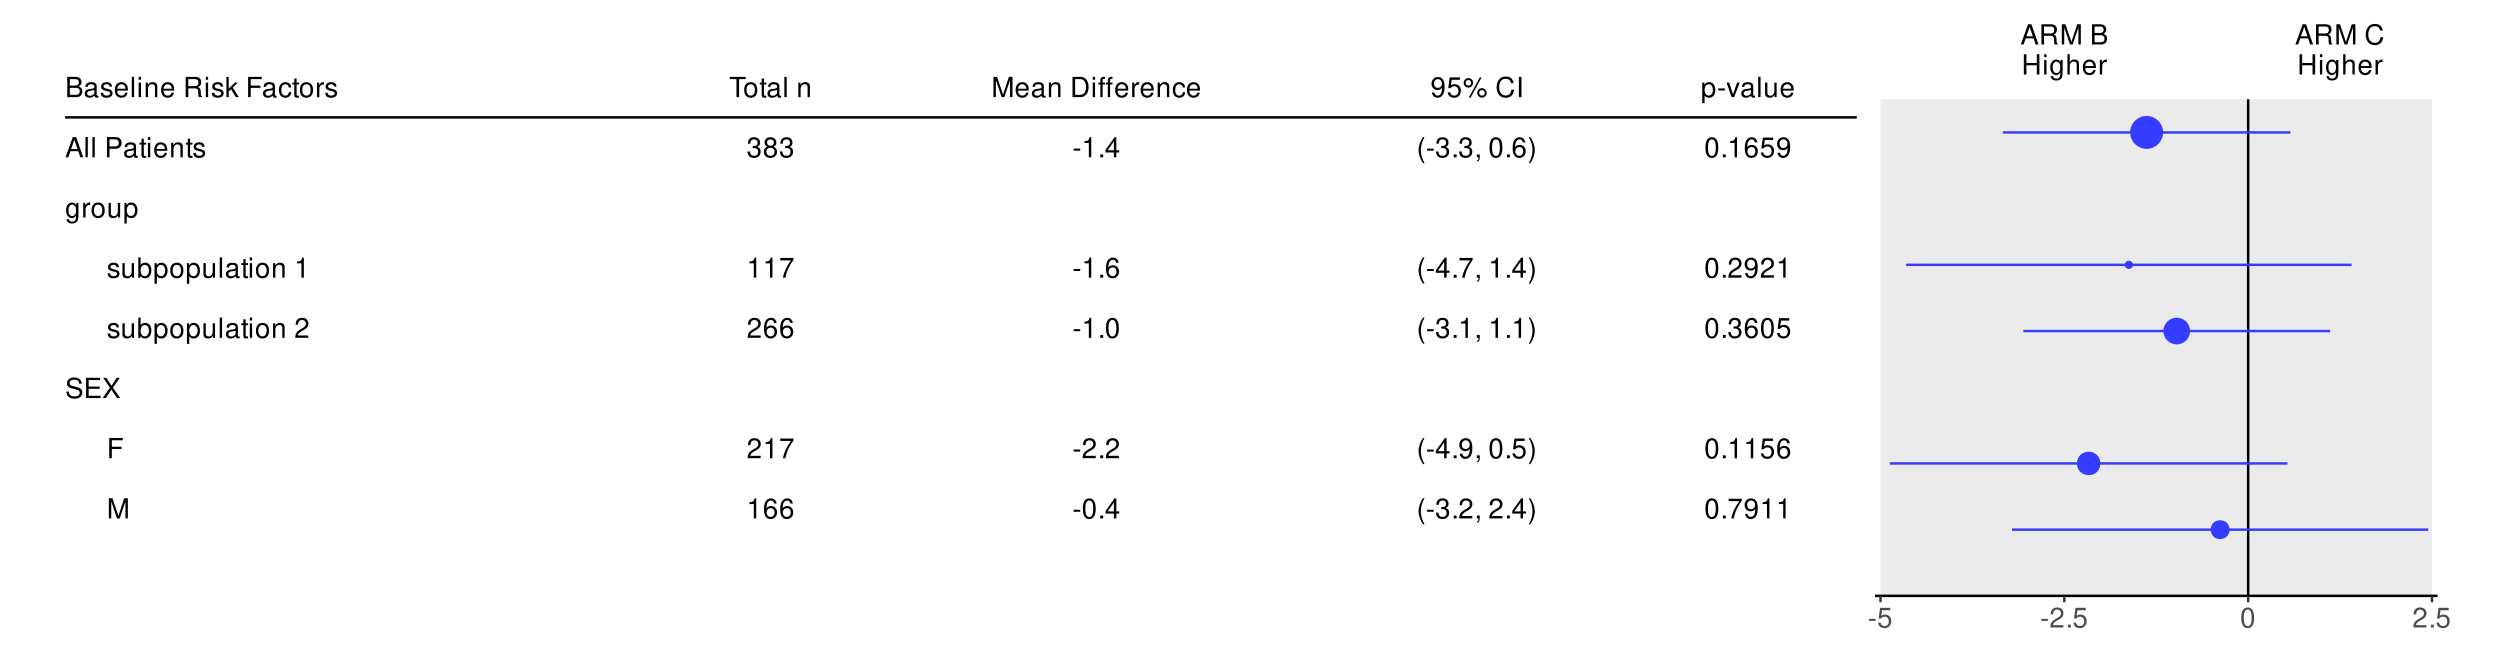
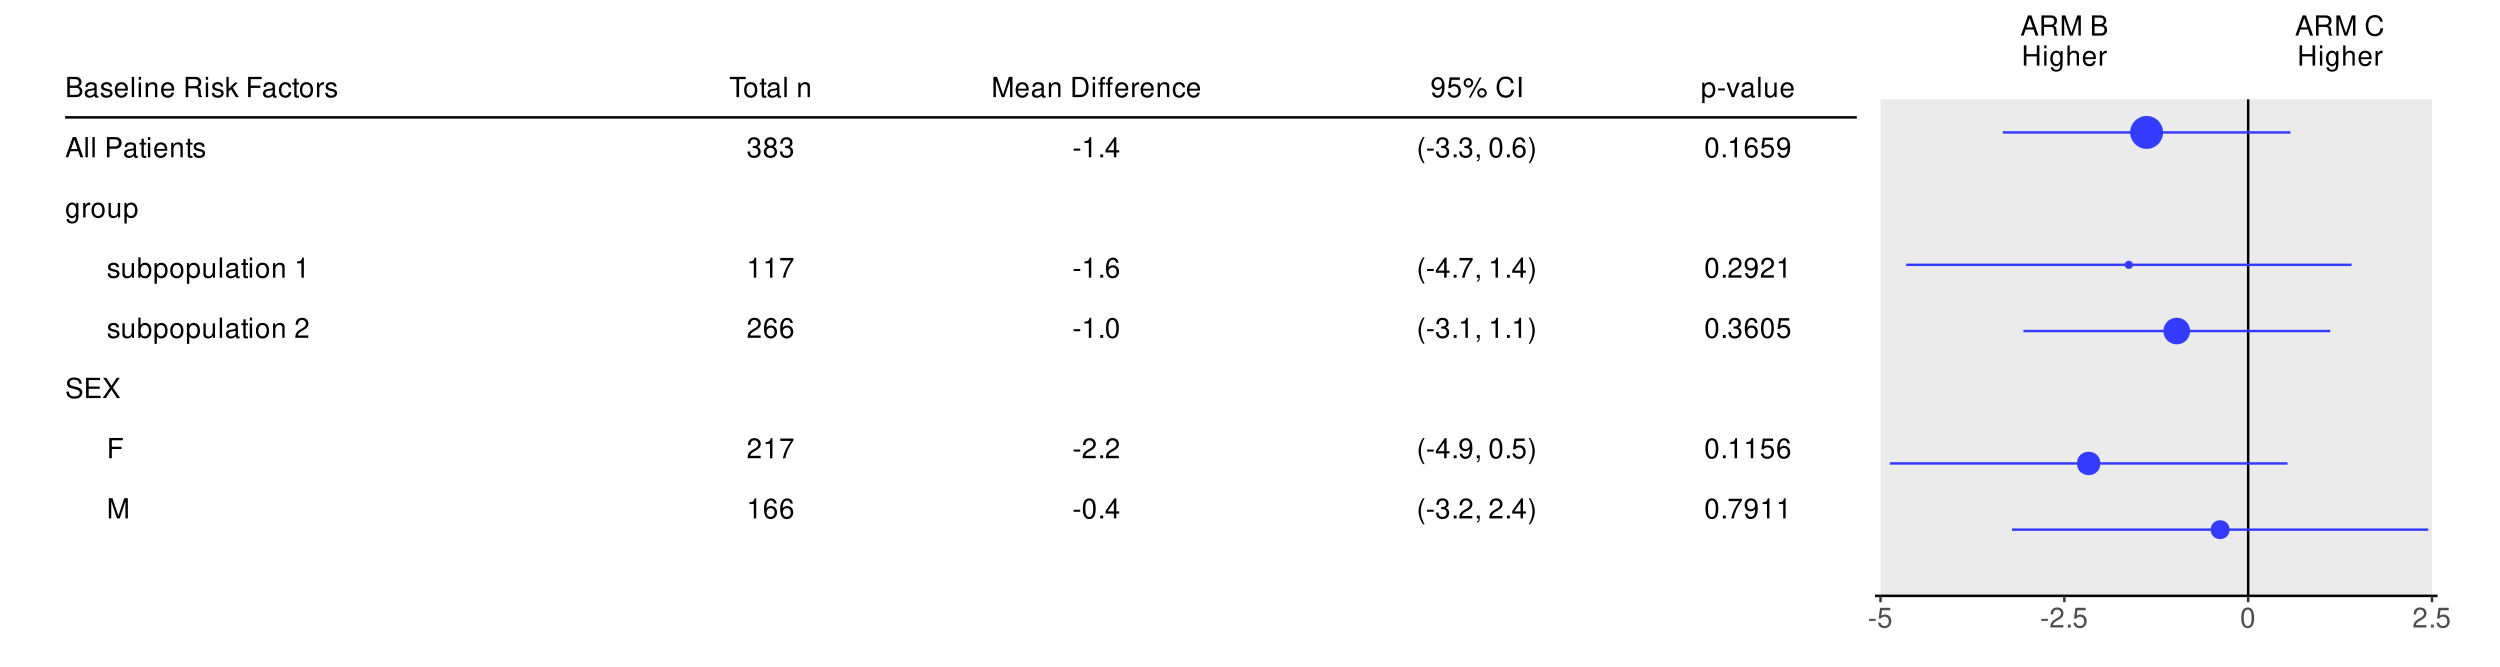
<svg xmlns="http://www.w3.org/2000/svg" xmlns:xlink="http://www.w3.org/1999/xlink" width="1080pt" height="288pt" viewBox="0 0 1080 288">
  <defs>
    <g>
      <g id="glyph-0-0">
        <path d="M 0.953 0 L 4.891 0 C 5.719 0 6.344 -0.234 6.797 -0.734 C 7.234 -1.188 7.469 -1.812 7.469 -2.5 C 7.469 -3.547 7 -4.188 5.875 -4.625 C 6.688 -4.984 7.094 -5.625 7.094 -6.531 C 7.094 -7.172 6.859 -7.734 6.391 -8.141 C 5.922 -8.562 5.344 -8.75 4.5 -8.75 L 0.953 -8.75 Z M 2.062 -4.984 L 2.062 -7.766 L 4.219 -7.766 C 4.844 -7.766 5.203 -7.688 5.5 -7.453 C 5.812 -7.219 5.969 -6.859 5.969 -6.375 C 5.969 -5.891 5.812 -5.531 5.5 -5.297 C 5.203 -5.062 4.844 -4.984 4.219 -4.984 Z M 2.062 -0.984 L 2.062 -4 L 4.781 -4 C 5.766 -4 6.359 -3.438 6.359 -2.484 C 6.359 -1.547 5.766 -0.984 4.781 -0.984 Z M 2.062 -0.984 " />
      </g>
      <g id="glyph-0-1">
        <path d="M 6.422 -0.594 C 6.312 -0.562 6.266 -0.562 6.203 -0.562 C 5.859 -0.562 5.656 -0.75 5.656 -1.062 L 5.656 -4.75 C 5.656 -5.875 4.844 -6.469 3.297 -6.469 C 2.375 -6.469 1.641 -6.203 1.219 -5.734 C 0.922 -5.406 0.797 -5.047 0.781 -4.422 L 1.781 -4.422 C 1.875 -5.203 2.328 -5.547 3.266 -5.547 C 4.172 -5.547 4.672 -5.203 4.672 -4.609 L 4.672 -4.344 C 4.656 -3.906 4.438 -3.75 3.625 -3.641 C 2.203 -3.469 1.984 -3.422 1.609 -3.266 C 0.875 -2.953 0.5 -2.406 0.5 -1.578 C 0.5 -0.438 1.297 0.281 2.562 0.281 C 3.359 0.281 4 0 4.703 -0.641 C 4.781 0 5.094 0.281 5.734 0.281 C 5.953 0.281 6.078 0.25 6.422 0.172 Z M 4.672 -1.984 C 4.672 -1.641 4.578 -1.438 4.266 -1.156 C 3.859 -0.797 3.375 -0.594 2.781 -0.594 C 2 -0.594 1.547 -0.969 1.547 -1.609 C 1.547 -2.266 1.984 -2.609 3.062 -2.766 C 4.125 -2.906 4.328 -2.953 4.672 -3.109 Z M 4.672 -1.984 " />
      </g>
      <g id="glyph-0-2">
        <path d="M 5.25 -4.531 C 5.25 -5.766 4.422 -6.469 2.969 -6.469 C 1.516 -6.469 0.562 -5.719 0.562 -4.547 C 0.562 -3.562 1.062 -3.094 2.562 -2.734 L 3.484 -2.516 C 4.188 -2.344 4.469 -2.094 4.469 -1.641 C 4.469 -1.047 3.875 -0.641 3 -0.641 C 2.453 -0.641 2 -0.797 1.75 -1.062 C 1.594 -1.25 1.531 -1.422 1.469 -1.875 L 0.406 -1.875 C 0.453 -0.422 1.266 0.281 2.922 0.281 C 4.5 0.281 5.516 -0.5 5.516 -1.719 C 5.516 -2.656 4.984 -3.172 3.734 -3.469 L 2.766 -3.703 C 1.953 -3.891 1.609 -4.156 1.609 -4.594 C 1.609 -5.188 2.125 -5.547 2.938 -5.547 C 3.75 -5.547 4.172 -5.203 4.203 -4.531 Z M 5.25 -4.531 " />
      </g>
      <g id="glyph-0-3">
        <path d="M 6.156 -2.812 C 6.156 -3.766 6.078 -4.344 5.906 -4.812 C 5.5 -5.844 4.531 -6.469 3.359 -6.469 C 1.609 -6.469 0.484 -5.141 0.484 -3.062 C 0.484 -0.984 1.562 0.281 3.344 0.281 C 4.781 0.281 5.766 -0.547 6.031 -1.906 L 5.016 -1.906 C 4.734 -1.078 4.172 -0.641 3.375 -0.641 C 2.734 -0.641 2.203 -0.938 1.859 -1.469 C 1.625 -1.828 1.531 -2.188 1.531 -2.812 Z M 1.547 -3.625 C 1.625 -4.781 2.344 -5.547 3.344 -5.547 C 4.375 -5.547 5.078 -4.75 5.078 -3.625 Z M 1.547 -3.625 " />
      </g>
      <g id="glyph-0-4">
        <path d="M 1.828 -8.75 L 0.812 -8.75 L 0.812 0 L 1.828 0 Z M 1.828 -8.75 " />
      </g>
      <g id="glyph-0-5">
        <path d="M 1.797 -6.281 L 0.797 -6.281 L 0.797 0 L 1.797 0 Z M 1.797 -8.75 L 0.797 -8.75 L 0.797 -7.484 L 1.797 -7.484 Z M 1.797 -8.75 " />
      </g>
      <g id="glyph-0-6">
        <path d="M 0.844 -6.281 L 0.844 0 L 1.844 0 L 1.844 -3.469 C 1.844 -4.75 2.516 -5.594 3.547 -5.594 C 4.344 -5.594 4.844 -5.109 4.844 -4.359 L 4.844 0 L 5.844 0 L 5.844 -4.75 C 5.844 -5.797 5.062 -6.469 3.859 -6.469 C 2.922 -6.469 2.312 -6.109 1.766 -5.234 L 1.766 -6.281 Z M 0.844 -6.281 " />
      </g>
      <g id="glyph-0-7">
</g>
      <g id="glyph-0-8">
        <path d="M 2.234 -3.766 L 5.109 -3.766 C 6.109 -3.766 6.547 -3.281 6.547 -2.203 L 6.547 -1.422 C 6.547 -0.891 6.641 -0.359 6.797 0 L 8.141 0 L 8.141 -0.281 C 7.734 -0.562 7.641 -0.875 7.625 -2.047 C 7.609 -3.484 7.375 -3.906 6.438 -4.312 C 7.422 -4.812 7.812 -5.406 7.812 -6.406 C 7.812 -7.922 6.875 -8.75 5.141 -8.75 L 1.109 -8.75 L 1.109 0 L 2.234 0 Z M 2.234 -4.75 L 2.234 -7.766 L 4.938 -7.766 C 5.562 -7.766 5.922 -7.672 6.188 -7.422 C 6.484 -7.172 6.641 -6.781 6.641 -6.266 C 6.641 -5.219 6.125 -4.75 4.938 -4.75 Z M 2.234 -4.75 " />
      </g>
      <g id="glyph-0-9">
        <path d="M 1.688 -8.75 L 0.703 -8.75 L 0.703 0 L 1.688 0 L 1.688 -2.453 L 2.656 -3.406 L 4.781 0 L 6.031 0 L 3.453 -4.109 L 5.641 -6.281 L 4.359 -6.281 L 1.688 -3.625 Z M 1.688 -8.75 " />
      </g>
      <g id="glyph-0-10">
        <path d="M 2.203 -3.984 L 6.375 -3.984 L 6.375 -4.969 L 2.203 -4.969 L 2.203 -7.766 L 6.953 -7.766 L 6.953 -8.75 L 1.078 -8.75 L 1.078 0 L 2.203 0 Z M 2.203 -3.984 " />
      </g>
      <g id="glyph-0-11">
        <path d="M 5.656 -4.172 C 5.609 -4.781 5.469 -5.188 5.234 -5.531 C 4.797 -6.125 4.047 -6.469 3.172 -6.469 C 1.469 -6.469 0.375 -5.125 0.375 -3.031 C 0.375 -1.016 1.453 0.281 3.156 0.281 C 4.656 0.281 5.609 -0.625 5.719 -2.156 L 4.719 -2.156 C 4.547 -1.156 4.031 -0.641 3.188 -0.641 C 2.078 -0.641 1.422 -1.547 1.422 -3.031 C 1.422 -4.609 2.062 -5.547 3.156 -5.547 C 4 -5.547 4.531 -5.047 4.641 -4.172 Z M 5.656 -4.172 " />
      </g>
      <g id="glyph-0-12">
        <path d="M 3.047 -6.281 L 2.016 -6.281 L 2.016 -8.016 L 1.016 -8.016 L 1.016 -6.281 L 0.172 -6.281 L 0.172 -5.469 L 1.016 -5.469 L 1.016 -0.719 C 1.016 -0.078 1.453 0.281 2.234 0.281 C 2.5 0.281 2.719 0.25 3.047 0.188 L 3.047 -0.641 C 2.906 -0.609 2.766 -0.594 2.562 -0.594 C 2.141 -0.594 2.016 -0.719 2.016 -1.156 L 2.016 -5.469 L 3.047 -5.469 Z M 3.047 -6.281 " />
      </g>
      <g id="glyph-0-13">
        <path d="M 3.266 -6.469 C 1.484 -6.469 0.438 -5.203 0.438 -3.094 C 0.438 -0.969 1.484 0.281 3.281 0.281 C 5.047 0.281 6.125 -0.984 6.125 -3.047 C 6.125 -5.234 5.094 -6.469 3.266 -6.469 Z M 3.281 -5.547 C 4.406 -5.547 5.078 -4.625 5.078 -3.062 C 5.078 -1.578 4.375 -0.641 3.281 -0.641 C 2.156 -0.641 1.469 -1.578 1.469 -3.094 C 1.469 -4.625 2.156 -5.547 3.281 -5.547 Z M 3.281 -5.547 " />
      </g>
      <g id="glyph-0-14">
        <path d="M 0.828 -6.281 L 0.828 0 L 1.844 0 L 1.844 -3.266 C 1.844 -4.781 2.469 -5.453 3.859 -5.406 L 3.859 -6.438 C 3.688 -6.453 3.594 -6.469 3.469 -6.469 C 2.812 -6.469 2.328 -6.078 1.75 -5.141 L 1.75 -6.281 Z M 0.828 -6.281 " />
      </g>
      <g id="glyph-0-15">
        <path d="M 5.688 -2.625 L 6.594 0 L 7.844 0 L 4.766 -8.75 L 3.328 -8.75 L 0.203 0 L 1.391 0 L 2.312 -2.625 Z M 5.375 -3.562 L 2.594 -3.562 L 4.031 -7.547 Z M 5.375 -3.562 " />
      </g>
      <g id="glyph-0-16">
        <path d="M 2.203 -3.703 L 4.953 -3.703 C 5.641 -3.703 6.188 -3.906 6.641 -4.328 C 7.172 -4.812 7.406 -5.375 7.406 -6.188 C 7.406 -7.828 6.438 -8.75 4.703 -8.75 L 1.094 -8.75 L 1.094 0 L 2.203 0 Z M 2.203 -4.688 L 2.203 -7.766 L 4.531 -7.766 C 5.609 -7.766 6.234 -7.188 6.234 -6.234 C 6.234 -5.266 5.609 -4.688 4.531 -4.688 Z M 2.203 -4.688 " />
      </g>
      <g id="glyph-0-17">
        <path d="M 4.844 -6.281 L 4.844 -5.375 C 4.344 -6.125 3.797 -6.469 3 -6.469 C 1.469 -6.469 0.422 -5.047 0.422 -3.031 C 0.422 -1.984 0.672 -1.219 1.219 -0.578 C 1.688 -0.031 2.281 0.281 2.922 0.281 C 3.688 0.281 4.219 -0.062 4.75 -0.859 L 4.75 -0.531 C 4.75 1.156 4.281 1.781 3.031 1.781 C 2.188 1.781 1.734 1.438 1.641 0.719 L 0.625 0.719 C 0.719 1.891 1.641 2.609 3.016 2.609 C 3.938 2.609 4.703 2.312 5.109 1.812 C 5.594 1.219 5.766 0.438 5.766 -1.031 L 5.766 -6.281 Z M 3.094 -5.547 C 4.156 -5.547 4.75 -4.656 4.75 -3.062 C 4.75 -1.531 4.141 -0.641 3.094 -0.641 C 2.062 -0.641 1.469 -1.547 1.469 -3.094 C 1.469 -4.625 2.062 -5.547 3.094 -5.547 Z M 3.094 -5.547 " />
      </g>
      <g id="glyph-0-18">
        <path d="M 5.781 0 L 5.781 -6.281 L 4.781 -6.281 L 4.781 -2.719 C 4.781 -1.438 4.109 -0.594 3.078 -0.594 C 2.281 -0.594 1.781 -1.078 1.781 -1.844 L 1.781 -6.281 L 0.781 -6.281 L 0.781 -1.438 C 0.781 -0.391 1.562 0.281 2.781 0.281 C 3.703 0.281 4.297 -0.047 4.891 -0.875 L 4.891 0 Z M 5.781 0 " />
      </g>
      <g id="glyph-0-19">
        <path d="M 0.641 2.609 L 1.656 2.609 L 1.656 -0.656 C 2.188 -0.016 2.766 0.281 3.594 0.281 C 5.219 0.281 6.281 -1.031 6.281 -3.031 C 6.281 -5.141 5.25 -6.469 3.578 -6.469 C 2.719 -6.469 2.047 -6.078 1.578 -5.344 L 1.578 -6.281 L 0.641 -6.281 Z M 3.406 -5.531 C 4.516 -5.531 5.234 -4.562 5.234 -3.062 C 5.234 -1.625 4.5 -0.656 3.406 -0.656 C 2.344 -0.656 1.656 -1.625 1.656 -3.094 C 1.656 -4.578 2.344 -5.531 3.406 -5.531 Z M 3.406 -5.531 " />
      </g>
      <g id="glyph-0-20">
        <path d="M 0.641 -8.75 L 0.641 0 L 1.547 0 L 1.547 -0.797 C 2.031 -0.078 2.656 0.281 3.547 0.281 C 5.203 0.281 6.281 -1.078 6.281 -3.172 C 6.281 -5.203 5.25 -6.469 3.594 -6.469 C 2.719 -6.469 2.109 -6.141 1.641 -5.438 L 1.641 -8.75 Z M 3.391 -5.531 C 4.516 -5.531 5.234 -4.562 5.234 -3.062 C 5.234 -1.625 4.484 -0.656 3.391 -0.656 C 2.328 -0.656 1.641 -1.625 1.641 -3.094 C 1.641 -4.578 2.328 -5.531 3.391 -5.531 Z M 3.391 -5.531 " />
      </g>
      <g id="glyph-0-21">
        <path d="M 3.109 -6.188 L 3.109 0 L 4.156 0 L 4.156 -8.672 L 3.469 -8.672 C 3.094 -7.344 2.859 -7.156 1.219 -6.953 L 1.219 -6.188 Z M 3.109 -6.188 " />
      </g>
      <g id="glyph-0-22">
        <path d="M 6.078 -1.047 L 1.594 -1.047 C 1.703 -1.766 2.094 -2.219 3.125 -2.859 L 4.328 -3.531 C 5.516 -4.188 6.125 -5.078 6.125 -6.141 C 6.125 -6.859 5.844 -7.531 5.344 -8 C 4.844 -8.453 4.219 -8.672 3.406 -8.672 C 2.328 -8.672 1.531 -8.297 1.062 -7.547 C 0.75 -7.094 0.625 -6.547 0.594 -5.672 L 1.656 -5.672 C 1.688 -6.266 1.766 -6.609 1.906 -6.906 C 2.188 -7.422 2.734 -7.75 3.375 -7.75 C 4.328 -7.75 5.047 -7.062 5.047 -6.125 C 5.047 -5.422 4.656 -4.828 3.906 -4.391 L 2.797 -3.75 C 1.016 -2.719 0.5 -1.906 0.406 -0.016 L 6.078 -0.016 Z M 6.078 -1.047 " />
      </g>
      <g id="glyph-0-23">
        <path d="M 7.156 -6.188 C 7.156 -6.781 7.109 -6.953 6.922 -7.359 C 6.438 -8.359 5.422 -8.891 3.953 -8.891 C 2.031 -8.891 0.844 -7.906 0.844 -6.328 C 0.844 -5.25 1.406 -4.578 2.562 -4.281 L 4.734 -3.703 C 5.844 -3.422 6.344 -2.969 6.344 -2.297 C 6.344 -1.828 6.078 -1.344 5.719 -1.078 C 5.359 -0.828 4.812 -0.703 4.109 -0.703 C 3.141 -0.703 2.516 -0.938 2.094 -1.438 C 1.766 -1.828 1.625 -2.25 1.625 -2.781 L 0.578 -2.781 C 0.594 -1.984 0.75 -1.453 1.094 -0.969 C 1.688 -0.141 2.703 0.281 4.031 0.281 C 5.078 0.281 5.922 0.031 6.484 -0.391 C 7.078 -0.859 7.453 -1.641 7.453 -2.406 C 7.453 -3.484 6.781 -4.266 5.594 -4.594 L 3.391 -5.188 C 2.344 -5.469 1.953 -5.812 1.953 -6.484 C 1.953 -7.375 2.734 -7.953 3.906 -7.953 C 5.297 -7.953 6.078 -7.328 6.094 -6.188 Z M 7.156 -6.188 " />
      </g>
      <g id="glyph-0-24">
        <path d="M 2.203 -3.984 L 6.953 -3.984 L 6.953 -4.969 L 2.203 -4.969 L 2.203 -7.766 L 7.141 -7.766 L 7.141 -8.75 L 1.078 -8.75 L 1.078 0 L 7.359 0 L 7.359 -0.984 L 2.203 -0.984 Z M 2.203 -3.984 " />
      </g>
      <g id="glyph-0-25">
        <path d="M 4.688 -4.484 L 7.641 -8.75 L 6.312 -8.75 L 4.062 -5.312 L 1.812 -8.75 L 0.453 -8.75 L 3.359 -4.484 L 0.266 0 L 1.625 0 L 4.016 -3.641 L 6.406 0 L 7.781 0 Z M 4.688 -4.484 " />
      </g>
      <g id="glyph-0-26">
        <path d="M 5.609 0 L 8.078 -7.328 L 8.078 0 L 9.125 0 L 9.125 -8.75 L 7.578 -8.75 L 5.047 -1.125 L 2.453 -8.75 L 0.906 -8.75 L 0.906 0 L 1.953 0 L 1.953 -7.328 L 4.438 0 Z M 5.609 0 " />
      </g>
      <g id="glyph-0-27">
        <path d="M 4.25 -7.766 L 7.109 -7.766 L 7.109 -8.75 L 0.25 -8.75 L 0.25 -7.766 L 3.125 -7.766 L 3.125 0 L 4.25 0 Z M 4.25 -7.766 " />
      </g>
      <g id="glyph-0-28">
        <path d="M 2.656 -4 L 3.234 -4 C 4.375 -4 4.984 -3.453 4.984 -2.406 C 4.984 -1.312 4.328 -0.656 3.234 -0.656 C 2.078 -0.656 1.516 -1.25 1.438 -2.516 L 0.391 -2.516 C 0.438 -1.828 0.547 -1.375 0.75 -0.984 C 1.203 -0.141 2.031 0.281 3.188 0.281 C 4.938 0.281 6.078 -0.781 6.078 -2.422 C 6.078 -3.531 5.656 -4.125 4.625 -4.484 C 5.422 -4.812 5.812 -5.406 5.812 -6.281 C 5.812 -7.781 4.844 -8.672 3.234 -8.672 C 1.516 -8.672 0.594 -7.719 0.562 -5.875 L 1.625 -5.875 C 1.625 -6.406 1.688 -6.703 1.812 -6.969 C 2.047 -7.469 2.578 -7.75 3.234 -7.75 C 4.172 -7.75 4.734 -7.188 4.734 -6.25 C 4.734 -5.641 4.531 -5.266 4.062 -5.062 C 3.766 -4.938 3.391 -4.891 2.656 -4.891 Z M 2.656 -4 " />
      </g>
      <g id="glyph-0-29">
        <path d="M 4.688 -4.578 C 5.578 -5.109 5.859 -5.547 5.859 -6.359 C 5.859 -7.734 4.812 -8.672 3.297 -8.672 C 1.797 -8.672 0.75 -7.734 0.75 -6.375 C 0.75 -5.547 1.016 -5.125 1.891 -4.578 C 0.922 -4.078 0.438 -3.375 0.438 -2.406 C 0.438 -0.828 1.609 0.281 3.297 0.281 C 4.984 0.281 6.156 -0.828 6.156 -2.406 C 6.156 -3.375 5.672 -4.078 4.688 -4.578 Z M 3.297 -7.734 C 4.203 -7.734 4.781 -7.203 4.781 -6.344 C 4.781 -5.516 4.188 -4.984 3.297 -4.984 C 2.406 -4.984 1.828 -5.516 1.828 -6.359 C 1.828 -7.203 2.406 -7.734 3.297 -7.734 Z M 3.297 -4.094 C 4.359 -4.094 5.078 -3.391 5.078 -2.391 C 5.078 -1.344 4.375 -0.656 3.281 -0.656 C 2.25 -0.656 1.531 -1.375 1.531 -2.375 C 1.531 -3.406 2.234 -4.094 3.297 -4.094 Z M 3.297 -4.094 " />
      </g>
      <g id="glyph-0-30">
        <path d="M 6.234 -8.516 L 0.547 -8.516 L 0.547 -7.469 L 5.141 -7.469 C 3.125 -4.578 2.297 -2.797 1.656 0 L 2.781 0 C 3.25 -2.719 4.312 -5.062 6.234 -7.625 Z M 6.234 -8.516 " />
      </g>
      <g id="glyph-0-31">
        <path d="M 5.969 -6.422 C 5.766 -7.844 4.859 -8.672 3.562 -8.672 C 2.625 -8.672 1.781 -8.219 1.281 -7.438 C 0.75 -6.594 0.516 -5.531 0.516 -3.953 C 0.516 -2.5 0.719 -1.578 1.234 -0.797 C 1.688 -0.094 2.438 0.281 3.375 0.281 C 4.984 0.281 6.156 -0.938 6.156 -2.625 C 6.156 -4.219 5.078 -5.359 3.547 -5.359 C 2.719 -5.359 2.047 -5.047 1.594 -4.406 C 1.609 -6.547 2.281 -7.734 3.484 -7.734 C 4.234 -7.734 4.75 -7.266 4.922 -6.422 Z M 3.422 -4.422 C 4.438 -4.422 5.078 -3.703 5.078 -2.547 C 5.078 -1.453 4.359 -0.656 3.391 -0.656 C 2.406 -0.656 1.656 -1.484 1.656 -2.594 C 1.656 -3.672 2.375 -4.422 3.422 -4.422 Z M 3.422 -4.422 " />
      </g>
      <g id="glyph-0-32">
        <path d="M 1.062 0 L 4.438 0 C 6.641 0 8 -1.656 8 -4.375 C 8 -7.094 6.656 -8.75 4.438 -8.75 L 1.062 -8.75 Z M 2.188 -0.984 L 2.188 -7.766 L 4.25 -7.766 C 5.969 -7.766 6.891 -6.594 6.891 -4.375 C 6.891 -2.141 5.969 -0.984 4.25 -0.984 Z M 2.188 -0.984 " />
      </g>
      <g id="glyph-0-33">
        <path d="M 3.125 -6.281 L 2.078 -6.281 L 2.078 -7.266 C 2.078 -7.688 2.297 -7.906 2.766 -7.906 C 2.859 -7.906 2.891 -7.906 3.125 -7.891 L 3.125 -8.719 C 2.891 -8.766 2.766 -8.781 2.562 -8.781 C 1.625 -8.781 1.078 -8.25 1.078 -7.359 L 1.078 -6.281 L 0.234 -6.281 L 0.234 -5.469 L 1.078 -5.469 L 1.078 0 L 2.078 0 L 2.078 -5.469 L 3.125 -5.469 Z M 6.344 -6.281 L 5.297 -6.281 L 5.297 -7.266 C 5.297 -7.688 5.531 -7.906 6 -7.906 C 6.078 -7.906 6.125 -7.906 6.344 -7.891 L 6.344 -8.719 C 6.125 -8.766 5.984 -8.781 5.781 -8.781 C 4.859 -8.781 4.312 -8.25 4.312 -7.359 L 4.312 -6.281 L 3.469 -6.281 L 3.469 -5.469 L 4.312 -5.469 L 4.312 0 L 5.297 0 L 5.297 -5.469 L 6.344 -5.469 Z M 6.344 -6.281 " />
      </g>
      <g id="glyph-0-34">
        <path d="M 3.406 -3.75 L 0.547 -3.75 L 0.547 -2.875 L 3.406 -2.875 Z M 3.406 -3.75 " />
      </g>
      <g id="glyph-0-35">
        <path d="M 2.297 -1.25 L 1.047 -1.25 L 1.047 0 L 2.297 0 Z M 2.297 -1.25 " />
      </g>
      <g id="glyph-0-36">
        <path d="M 3.922 -2.094 L 3.922 0 L 4.984 0 L 4.984 -2.094 L 6.234 -2.094 L 6.234 -3.047 L 4.984 -3.047 L 4.984 -8.672 L 4.203 -8.672 L 0.344 -3.219 L 0.344 -2.094 Z M 3.922 -3.047 L 1.266 -3.047 L 3.922 -6.875 Z M 3.922 -3.047 " />
      </g>
      <g id="glyph-0-37">
        <path d="M 3.297 -8.672 C 2.516 -8.672 1.781 -8.312 1.344 -7.734 C 0.797 -6.953 0.516 -5.812 0.516 -4.203 C 0.516 -1.266 1.469 0.281 3.297 0.281 C 5.094 0.281 6.078 -1.266 6.078 -4.125 C 6.078 -5.812 5.812 -6.938 5.25 -7.734 C 4.812 -8.328 4.109 -8.672 3.297 -8.672 Z M 3.297 -7.734 C 4.438 -7.734 5 -6.578 5 -4.219 C 5 -1.75 4.453 -0.594 3.281 -0.594 C 2.156 -0.594 1.594 -1.797 1.594 -4.188 C 1.594 -6.578 2.156 -7.734 3.297 -7.734 Z M 3.297 -7.734 " />
      </g>
      <g id="glyph-0-38">
        <path d="M 0.641 -1.984 C 0.844 -0.562 1.75 0.281 3.047 0.281 C 4 0.281 4.844 -0.188 5.344 -0.953 C 5.875 -1.812 6.109 -2.875 6.109 -4.438 C 6.109 -5.906 5.891 -6.828 5.391 -7.594 C 4.922 -8.297 4.172 -8.672 3.234 -8.672 C 1.625 -8.672 0.453 -7.469 0.453 -5.781 C 0.453 -4.188 1.531 -3.062 3.078 -3.062 C 3.875 -3.062 4.469 -3.344 5.016 -4.016 C 5 -1.844 4.328 -0.656 3.125 -0.656 C 2.375 -0.656 1.859 -1.141 1.688 -1.984 Z M 3.234 -7.75 C 4.219 -7.75 4.953 -6.922 4.953 -5.812 C 4.953 -4.734 4.234 -4 3.188 -4 C 2.172 -4 1.531 -4.719 1.531 -5.875 C 1.531 -6.953 2.25 -7.75 3.234 -7.75 Z M 3.234 -7.75 " />
      </g>
      <g id="glyph-0-39">
        <path d="M 5.719 -8.516 L 1.312 -8.516 L 0.688 -3.875 L 1.656 -3.875 C 2.141 -4.469 2.562 -4.672 3.234 -4.672 C 4.375 -4.672 5.078 -3.891 5.078 -2.625 C 5.078 -1.406 4.375 -0.656 3.219 -0.656 C 2.297 -0.656 1.734 -1.125 1.469 -2.094 L 0.422 -2.094 C 0.562 -1.391 0.688 -1.062 0.938 -0.75 C 1.422 -0.094 2.281 0.281 3.234 0.281 C 4.953 0.281 6.156 -0.969 6.156 -2.766 C 6.156 -4.453 5.047 -5.609 3.406 -5.609 C 2.812 -5.609 2.328 -5.453 1.844 -5.094 L 2.172 -7.469 L 5.719 -7.469 Z M 5.719 -8.516 " />
      </g>
      <g id="glyph-0-40">
        <path d="M 2.391 -8.219 C 1.266 -8.219 0.344 -7.297 0.344 -6.172 C 0.344 -5.047 1.266 -4.109 2.406 -4.109 C 3.516 -4.109 4.438 -5.047 4.438 -6.141 C 4.438 -7.312 3.547 -8.219 2.391 -8.219 Z M 2.391 -7.375 C 3.078 -7.375 3.609 -6.844 3.609 -6.156 C 3.609 -5.5 3.062 -4.953 2.406 -4.953 C 1.734 -4.953 1.172 -5.5 1.172 -6.172 C 1.172 -6.844 1.719 -7.375 2.391 -7.375 Z M 7.312 -8.516 L 2.562 0.234 L 3.359 0.234 L 8.094 -8.516 Z M 8.25 -3.859 C 7.125 -3.859 6.219 -2.953 6.219 -1.828 C 6.219 -0.688 7.125 0.234 8.266 0.234 C 9.391 0.234 10.312 -0.688 10.312 -1.797 C 10.312 -2.953 9.406 -3.859 8.25 -3.859 Z M 8.25 -3.031 C 8.938 -3.031 9.484 -2.484 9.484 -1.797 C 9.484 -1.156 8.922 -0.609 8.266 -0.609 C 7.578 -0.609 7.047 -1.156 7.047 -1.828 C 7.047 -2.484 7.578 -3.031 8.25 -3.031 Z M 8.25 -3.031 " />
      </g>
      <g id="glyph-0-41">
        <path d="M 7.938 -6.031 C 7.594 -7.953 6.484 -8.891 4.578 -8.891 C 3.391 -8.891 2.453 -8.516 1.797 -7.797 C 1.016 -6.938 0.578 -5.688 0.578 -4.266 C 0.578 -2.828 1.016 -1.594 1.844 -0.75 C 2.516 -0.047 3.391 0.281 4.531 0.281 C 6.656 0.281 7.859 -0.875 8.125 -3.188 L 6.969 -3.188 C 6.875 -2.594 6.75 -2.188 6.578 -1.844 C 6.219 -1.109 5.469 -0.703 4.531 -0.703 C 2.797 -0.703 1.688 -2.094 1.688 -4.281 C 1.688 -6.531 2.734 -7.906 4.438 -7.906 C 5.141 -7.906 5.812 -7.703 6.172 -7.359 C 6.484 -7.062 6.672 -6.703 6.797 -6.031 Z M 7.938 -6.031 " />
      </g>
      <g id="glyph-0-42">
        <path d="M 2.328 -8.75 L 1.203 -8.75 L 1.203 0 L 2.328 0 Z M 2.328 -8.75 " />
      </g>
      <g id="glyph-0-43">
        <path d="M 2.828 -8.75 C 1.625 -7.172 0.875 -4.984 0.875 -3.109 C 0.875 -1.219 1.625 0.969 2.828 2.547 L 3.484 2.547 C 2.438 0.828 1.844 -1.188 1.844 -3.109 C 1.844 -5.016 2.438 -7.047 3.484 -8.75 Z M 2.828 -8.75 " />
      </g>
      <g id="glyph-0-44">
        <path d="M 1.047 -1.25 L 1.047 0 L 1.766 0 L 1.766 0.219 C 1.766 1.047 1.609 1.281 1.047 1.312 L 1.047 1.766 C 1.844 1.781 2.297 1.219 2.297 0.188 L 2.297 -1.25 Z M 1.047 -1.25 " />
      </g>
      <g id="glyph-0-45">
        <path d="M 1.109 2.547 C 2.312 0.969 3.078 -1.219 3.078 -3.094 C 3.078 -4.984 2.312 -7.172 1.109 -8.75 L 0.453 -8.75 C 1.516 -7.031 2.094 -5.016 2.094 -3.094 C 2.094 -1.188 1.516 0.844 0.453 2.547 Z M 1.109 2.547 " />
      </g>
      <g id="glyph-0-46">
        <path d="M 3.422 0 L 5.828 -6.281 L 4.703 -6.281 L 2.922 -1.188 L 1.25 -6.281 L 0.125 -6.281 L 2.328 0 Z M 3.422 0 " />
      </g>
      <g id="glyph-0-47">
        <path d="M 6.609 -3.984 L 6.609 0 L 7.734 0 L 7.734 -8.75 L 6.609 -8.75 L 6.609 -4.969 L 2.109 -4.969 L 2.109 -8.75 L 1 -8.75 L 1 0 L 2.109 0 L 2.109 -3.984 Z M 6.609 -3.984 " />
      </g>
      <g id="glyph-0-48">
        <path d="M 0.844 -8.75 L 0.844 0 L 1.844 0 L 1.844 -3.469 C 1.844 -4.75 2.516 -5.594 3.547 -5.594 C 3.875 -5.594 4.188 -5.5 4.422 -5.312 C 4.719 -5.094 4.844 -4.797 4.844 -4.359 L 4.844 0 L 5.828 0 L 5.828 -4.75 C 5.828 -5.812 5.078 -6.469 3.859 -6.469 C 2.969 -6.469 2.422 -6.188 1.844 -5.422 L 1.844 -8.75 Z M 0.844 -8.75 " />
      </g>
    </g>
  </defs>
  <rect x="-108" y="-28.8" width="1296" height="345.6" fill="rgb(100%, 100%, 100%)" fill-opacity="1" />
  <path fill="none" stroke-width="1.067" stroke-linecap="butt" stroke-linejoin="round" stroke="rgb(0%, 0%, 0%)" stroke-opacity="1" stroke-miterlimit="10" d="M 28.109 50.703 L 802.141 50.703 " />
  <g fill="rgb(0%, 0%, 0%)" fill-opacity="1">
    <use xlink:href="#glyph-0-0" x="28.109" y="41.951" />
    <use xlink:href="#glyph-0-1" x="36.109" y="41.951" />
    <use xlink:href="#glyph-0-2" x="43.109" y="41.951" />
    <use xlink:href="#glyph-0-3" x="49.109" y="41.951" />
    <use xlink:href="#glyph-0-4" x="56.109" y="41.951" />
    <use xlink:href="#glyph-0-5" x="59.109" y="41.951" />
    <use xlink:href="#glyph-0-6" x="62.109" y="41.951" />
    <use xlink:href="#glyph-0-3" x="69.109" y="41.951" />
    <use xlink:href="#glyph-0-7" x="76.109" y="41.951" />
    <use xlink:href="#glyph-0-8" x="79.109" y="41.951" />
    <use xlink:href="#glyph-0-5" x="88.109" y="41.951" />
    <use xlink:href="#glyph-0-2" x="91.109" y="41.951" />
    <use xlink:href="#glyph-0-9" x="97.109" y="41.951" />
    <use xlink:href="#glyph-0-7" x="103.109" y="41.951" />
    <use xlink:href="#glyph-0-10" x="106.109" y="41.951" />
    <use xlink:href="#glyph-0-1" x="113.109" y="41.951" />
    <use xlink:href="#glyph-0-11" x="120.109" y="41.951" />
    <use xlink:href="#glyph-0-12" x="126.109" y="41.951" />
    <use xlink:href="#glyph-0-13" x="129.109" y="41.951" />
    <use xlink:href="#glyph-0-14" x="136.109" y="41.951" />
    <use xlink:href="#glyph-0-2" x="140.109" y="41.951" />
  </g>
  <g fill="rgb(0%, 0%, 0%)" fill-opacity="1">
    <use xlink:href="#glyph-0-15" x="28.109" y="67.951" />
    <use xlink:href="#glyph-0-4" x="36.109" y="67.951" />
    <use xlink:href="#glyph-0-4" x="39.109" y="67.951" />
    <use xlink:href="#glyph-0-7" x="42.109" y="67.951" />
    <use xlink:href="#glyph-0-16" x="45.109" y="67.951" />
    <use xlink:href="#glyph-0-1" x="53.109" y="67.951" />
    <use xlink:href="#glyph-0-12" x="60.109" y="67.951" />
    <use xlink:href="#glyph-0-5" x="63.109" y="67.951" />
    <use xlink:href="#glyph-0-3" x="66.109" y="67.951" />
    <use xlink:href="#glyph-0-6" x="73.109" y="67.951" />
    <use xlink:href="#glyph-0-12" x="80.109" y="67.951" />
    <use xlink:href="#glyph-0-2" x="83.109" y="67.951" />
  </g>
  <g fill="rgb(0%, 0%, 0%)" fill-opacity="1">
    <use xlink:href="#glyph-0-17" x="28.109" y="93.951" />
    <use xlink:href="#glyph-0-14" x="35.109" y="93.951" />
    <use xlink:href="#glyph-0-13" x="39.109" y="93.951" />
    <use xlink:href="#glyph-0-18" x="46.109" y="93.951" />
    <use xlink:href="#glyph-0-19" x="53.109" y="93.951" />
  </g>
  <g fill="rgb(0%, 0%, 0%)" fill-opacity="1">
    <use xlink:href="#glyph-0-7" x="28.109" y="119.955" />
    <use xlink:href="#glyph-0-7" x="31.109" y="119.955" />
    <use xlink:href="#glyph-0-7" x="34.109" y="119.955" />
    <use xlink:href="#glyph-0-7" x="37.109" y="119.955" />
    <use xlink:href="#glyph-0-7" x="40.109" y="119.955" />
    <use xlink:href="#glyph-0-7" x="43.109" y="119.955" />
    <use xlink:href="#glyph-0-2" x="46.109" y="119.955" />
    <use xlink:href="#glyph-0-18" x="52.109" y="119.955" />
    <use xlink:href="#glyph-0-20" x="59.109" y="119.955" />
    <use xlink:href="#glyph-0-19" x="66.109" y="119.955" />
    <use xlink:href="#glyph-0-13" x="73.109" y="119.955" />
    <use xlink:href="#glyph-0-19" x="80.109" y="119.955" />
    <use xlink:href="#glyph-0-18" x="87.109" y="119.955" />
    <use xlink:href="#glyph-0-4" x="94.109" y="119.955" />
    <use xlink:href="#glyph-0-1" x="97.109" y="119.955" />
    <use xlink:href="#glyph-0-12" x="104.109" y="119.955" />
    <use xlink:href="#glyph-0-5" x="107.109" y="119.955" />
    <use xlink:href="#glyph-0-13" x="110.109" y="119.955" />
    <use xlink:href="#glyph-0-6" x="117.109" y="119.955" />
    <use xlink:href="#glyph-0-7" x="124.109" y="119.955" />
    <use xlink:href="#glyph-0-21" x="127.109" y="119.955" />
  </g>
  <g fill="rgb(0%, 0%, 0%)" fill-opacity="1">
    <use xlink:href="#glyph-0-7" x="28.109" y="145.955" />
    <use xlink:href="#glyph-0-7" x="31.109" y="145.955" />
    <use xlink:href="#glyph-0-7" x="34.109" y="145.955" />
    <use xlink:href="#glyph-0-7" x="37.109" y="145.955" />
    <use xlink:href="#glyph-0-7" x="40.109" y="145.955" />
    <use xlink:href="#glyph-0-7" x="43.109" y="145.955" />
    <use xlink:href="#glyph-0-2" x="46.109" y="145.955" />
    <use xlink:href="#glyph-0-18" x="52.109" y="145.955" />
    <use xlink:href="#glyph-0-20" x="59.109" y="145.955" />
    <use xlink:href="#glyph-0-19" x="66.109" y="145.955" />
    <use xlink:href="#glyph-0-13" x="73.109" y="145.955" />
    <use xlink:href="#glyph-0-19" x="80.109" y="145.955" />
    <use xlink:href="#glyph-0-18" x="87.109" y="145.955" />
    <use xlink:href="#glyph-0-4" x="94.109" y="145.955" />
    <use xlink:href="#glyph-0-1" x="97.109" y="145.955" />
    <use xlink:href="#glyph-0-12" x="104.109" y="145.955" />
    <use xlink:href="#glyph-0-5" x="107.109" y="145.955" />
    <use xlink:href="#glyph-0-13" x="110.109" y="145.955" />
    <use xlink:href="#glyph-0-6" x="117.109" y="145.955" />
    <use xlink:href="#glyph-0-7" x="124.109" y="145.955" />
    <use xlink:href="#glyph-0-22" x="127.109" y="145.955" />
  </g>
  <g fill="rgb(0%, 0%, 0%)" fill-opacity="1">
    <use xlink:href="#glyph-0-23" x="28.109" y="171.955" />
    <use xlink:href="#glyph-0-24" x="36.109" y="171.955" />
    <use xlink:href="#glyph-0-25" x="44.109" y="171.955" />
  </g>
  <g fill="rgb(0%, 0%, 0%)" fill-opacity="1">
    <use xlink:href="#glyph-0-7" x="28.109" y="197.959" />
    <use xlink:href="#glyph-0-7" x="31.109" y="197.959" />
    <use xlink:href="#glyph-0-7" x="34.109" y="197.959" />
    <use xlink:href="#glyph-0-7" x="37.109" y="197.959" />
    <use xlink:href="#glyph-0-7" x="40.109" y="197.959" />
    <use xlink:href="#glyph-0-7" x="43.109" y="197.959" />
    <use xlink:href="#glyph-0-10" x="46.109" y="197.959" />
  </g>
  <g fill="rgb(0%, 0%, 0%)" fill-opacity="1">
    <use xlink:href="#glyph-0-7" x="28.109" y="223.959" />
    <use xlink:href="#glyph-0-7" x="31.109" y="223.959" />
    <use xlink:href="#glyph-0-7" x="34.109" y="223.959" />
    <use xlink:href="#glyph-0-7" x="37.109" y="223.959" />
    <use xlink:href="#glyph-0-7" x="40.109" y="223.959" />
    <use xlink:href="#glyph-0-7" x="43.109" y="223.959" />
    <use xlink:href="#glyph-0-26" x="46.109" y="223.959" />
  </g>
  <g fill="rgb(0%, 0%, 0%)" fill-opacity="1">
    <use xlink:href="#glyph-0-27" x="315.031" y="41.951" />
    <use xlink:href="#glyph-0-13" x="321.031" y="41.951" />
    <use xlink:href="#glyph-0-12" x="328.031" y="41.951" />
    <use xlink:href="#glyph-0-1" x="331.031" y="41.951" />
    <use xlink:href="#glyph-0-4" x="338.031" y="41.951" />
    <use xlink:href="#glyph-0-7" x="341.031" y="41.951" />
    <use xlink:href="#glyph-0-6" x="344.031" y="41.951" />
  </g>
  <g fill="rgb(0%, 0%, 0%)" fill-opacity="1">
    <use xlink:href="#glyph-0-28" x="322.531" y="67.951" />
    <use xlink:href="#glyph-0-29" x="329.531" y="67.951" />
    <use xlink:href="#glyph-0-28" x="336.531" y="67.951" />
  </g>
  <g fill="rgb(0%, 0%, 0%)" fill-opacity="1">
    <use xlink:href="#glyph-0-21" x="322.531" y="119.955" />
    <use xlink:href="#glyph-0-21" x="329.531" y="119.955" />
    <use xlink:href="#glyph-0-30" x="336.531" y="119.955" />
  </g>
  <g fill="rgb(0%, 0%, 0%)" fill-opacity="1">
    <use xlink:href="#glyph-0-22" x="322.531" y="145.955" />
    <use xlink:href="#glyph-0-31" x="329.531" y="145.955" />
    <use xlink:href="#glyph-0-31" x="336.531" y="145.955" />
  </g>
  <g fill="rgb(0%, 0%, 0%)" fill-opacity="1">
    <use xlink:href="#glyph-0-22" x="322.531" y="197.959" />
    <use xlink:href="#glyph-0-21" x="329.531" y="197.959" />
    <use xlink:href="#glyph-0-30" x="336.531" y="197.959" />
  </g>
  <g fill="rgb(0%, 0%, 0%)" fill-opacity="1">
    <use xlink:href="#glyph-0-21" x="322.531" y="223.959" />
    <use xlink:href="#glyph-0-31" x="329.531" y="223.959" />
    <use xlink:href="#glyph-0-31" x="336.531" y="223.959" />
  </g>
  <g fill="rgb(0%, 0%, 0%)" fill-opacity="1">
    <use xlink:href="#glyph-0-26" x="428.266" y="41.951" />
    <use xlink:href="#glyph-0-3" x="438.266" y="41.951" />
    <use xlink:href="#glyph-0-1" x="445.266" y="41.951" />
    <use xlink:href="#glyph-0-6" x="452.266" y="41.951" />
    <use xlink:href="#glyph-0-7" x="459.266" y="41.951" />
    <use xlink:href="#glyph-0-32" x="462.266" y="41.951" />
    <use xlink:href="#glyph-0-5" x="471.266" y="41.951" />
    <use xlink:href="#glyph-0-33" x="474.266" y="41.951" />
    <use xlink:href="#glyph-0-3" x="481.266" y="41.951" />
    <use xlink:href="#glyph-0-14" x="488.266" y="41.951" />
    <use xlink:href="#glyph-0-3" x="492.266" y="41.951" />
    <use xlink:href="#glyph-0-6" x="499.266" y="41.951" />
    <use xlink:href="#glyph-0-11" x="506.266" y="41.951" />
    <use xlink:href="#glyph-0-3" x="512.266" y="41.951" />
  </g>
  <g fill="rgb(0%, 0%, 0%)" fill-opacity="1">
    <use xlink:href="#glyph-0-34" x="463.266" y="67.951" />
    <use xlink:href="#glyph-0-21" x="467.266" y="67.951" />
    <use xlink:href="#glyph-0-35" x="474.266" y="67.951" />
    <use xlink:href="#glyph-0-36" x="477.266" y="67.951" />
  </g>
  <g fill="rgb(0%, 0%, 0%)" fill-opacity="1">
    <use xlink:href="#glyph-0-34" x="463.266" y="119.955" />
    <use xlink:href="#glyph-0-21" x="467.266" y="119.955" />
    <use xlink:href="#glyph-0-35" x="474.266" y="119.955" />
    <use xlink:href="#glyph-0-31" x="477.266" y="119.955" />
  </g>
  <g fill="rgb(0%, 0%, 0%)" fill-opacity="1">
    <use xlink:href="#glyph-0-34" x="463.266" y="145.955" />
    <use xlink:href="#glyph-0-21" x="467.266" y="145.955" />
    <use xlink:href="#glyph-0-35" x="474.266" y="145.955" />
    <use xlink:href="#glyph-0-37" x="477.266" y="145.955" />
  </g>
  <g fill="rgb(0%, 0%, 0%)" fill-opacity="1">
    <use xlink:href="#glyph-0-34" x="463.266" y="197.959" />
    <use xlink:href="#glyph-0-22" x="467.266" y="197.959" />
    <use xlink:href="#glyph-0-35" x="474.266" y="197.959" />
    <use xlink:href="#glyph-0-22" x="477.266" y="197.959" />
  </g>
  <g fill="rgb(0%, 0%, 0%)" fill-opacity="1">
    <use xlink:href="#glyph-0-34" x="463.266" y="223.959" />
    <use xlink:href="#glyph-0-37" x="467.266" y="223.959" />
    <use xlink:href="#glyph-0-35" x="474.266" y="223.959" />
    <use xlink:href="#glyph-0-36" x="477.266" y="223.959" />
  </g>
  <g fill="rgb(0%, 0%, 0%)" fill-opacity="1">
    <use xlink:href="#glyph-0-38" x="617.953" y="41.951" />
    <use xlink:href="#glyph-0-39" x="624.953" y="41.951" />
    <use xlink:href="#glyph-0-40" x="631.953" y="41.951" />
    <use xlink:href="#glyph-0-7" x="642.953" y="41.951" />
    <use xlink:href="#glyph-0-41" x="645.953" y="41.951" />
    <use xlink:href="#glyph-0-42" x="654.953" y="41.951" />
  </g>
  <g fill="rgb(0%, 0%, 0%)" fill-opacity="1">
    <use xlink:href="#glyph-0-43" x="611.953" y="67.951" />
    <use xlink:href="#glyph-0-34" x="615.953" y="67.951" />
    <use xlink:href="#glyph-0-28" x="619.953" y="67.951" />
    <use xlink:href="#glyph-0-35" x="626.953" y="67.951" />
    <use xlink:href="#glyph-0-28" x="629.953" y="67.951" />
    <use xlink:href="#glyph-0-44" x="636.953" y="67.951" />
    <use xlink:href="#glyph-0-7" x="639.953" y="67.951" />
    <use xlink:href="#glyph-0-37" x="642.953" y="67.951" />
    <use xlink:href="#glyph-0-35" x="649.953" y="67.951" />
    <use xlink:href="#glyph-0-31" x="652.953" y="67.951" />
    <use xlink:href="#glyph-0-45" x="659.953" y="67.951" />
  </g>
  <g fill="rgb(0%, 0%, 0%)" fill-opacity="1">
    <use xlink:href="#glyph-0-43" x="611.953" y="119.955" />
    <use xlink:href="#glyph-0-34" x="615.953" y="119.955" />
    <use xlink:href="#glyph-0-36" x="619.953" y="119.955" />
    <use xlink:href="#glyph-0-35" x="626.953" y="119.955" />
    <use xlink:href="#glyph-0-30" x="629.953" y="119.955" />
    <use xlink:href="#glyph-0-44" x="636.953" y="119.955" />
    <use xlink:href="#glyph-0-7" x="639.953" y="119.955" />
    <use xlink:href="#glyph-0-21" x="642.953" y="119.955" />
    <use xlink:href="#glyph-0-35" x="649.953" y="119.955" />
    <use xlink:href="#glyph-0-36" x="652.953" y="119.955" />
    <use xlink:href="#glyph-0-45" x="659.953" y="119.955" />
  </g>
  <g fill="rgb(0%, 0%, 0%)" fill-opacity="1">
    <use xlink:href="#glyph-0-43" x="611.953" y="145.955" />
    <use xlink:href="#glyph-0-34" x="615.953" y="145.955" />
    <use xlink:href="#glyph-0-28" x="619.953" y="145.955" />
    <use xlink:href="#glyph-0-35" x="626.953" y="145.955" />
    <use xlink:href="#glyph-0-21" x="629.953" y="145.955" />
    <use xlink:href="#glyph-0-44" x="636.953" y="145.955" />
    <use xlink:href="#glyph-0-7" x="639.953" y="145.955" />
    <use xlink:href="#glyph-0-21" x="642.953" y="145.955" />
    <use xlink:href="#glyph-0-35" x="649.953" y="145.955" />
    <use xlink:href="#glyph-0-21" x="652.953" y="145.955" />
    <use xlink:href="#glyph-0-45" x="659.953" y="145.955" />
  </g>
  <g fill="rgb(0%, 0%, 0%)" fill-opacity="1">
    <use xlink:href="#glyph-0-43" x="611.953" y="197.959" />
    <use xlink:href="#glyph-0-34" x="615.953" y="197.959" />
    <use xlink:href="#glyph-0-36" x="619.953" y="197.959" />
    <use xlink:href="#glyph-0-35" x="626.953" y="197.959" />
    <use xlink:href="#glyph-0-38" x="629.953" y="197.959" />
    <use xlink:href="#glyph-0-44" x="636.953" y="197.959" />
    <use xlink:href="#glyph-0-7" x="639.953" y="197.959" />
    <use xlink:href="#glyph-0-37" x="642.953" y="197.959" />
    <use xlink:href="#glyph-0-35" x="649.953" y="197.959" />
    <use xlink:href="#glyph-0-39" x="652.953" y="197.959" />
    <use xlink:href="#glyph-0-45" x="659.953" y="197.959" />
  </g>
  <g fill="rgb(0%, 0%, 0%)" fill-opacity="1">
    <use xlink:href="#glyph-0-43" x="611.953" y="223.959" />
    <use xlink:href="#glyph-0-34" x="615.953" y="223.959" />
    <use xlink:href="#glyph-0-28" x="619.953" y="223.959" />
    <use xlink:href="#glyph-0-35" x="626.953" y="223.959" />
    <use xlink:href="#glyph-0-22" x="629.953" y="223.959" />
    <use xlink:href="#glyph-0-44" x="636.953" y="223.959" />
    <use xlink:href="#glyph-0-7" x="639.953" y="223.959" />
    <use xlink:href="#glyph-0-22" x="642.953" y="223.959" />
    <use xlink:href="#glyph-0-35" x="649.953" y="223.959" />
    <use xlink:href="#glyph-0-36" x="652.953" y="223.959" />
    <use xlink:href="#glyph-0-45" x="659.953" y="223.959" />
  </g>
  <g fill="rgb(0%, 0%, 0%)" fill-opacity="1">
    <use xlink:href="#glyph-0-19" x="734.73" y="41.951" />
    <use xlink:href="#glyph-0-34" x="741.73" y="41.951" />
    <use xlink:href="#glyph-0-46" x="745.73" y="41.951" />
    <use xlink:href="#glyph-0-1" x="751.73" y="41.951" />
    <use xlink:href="#glyph-0-4" x="758.73" y="41.951" />
    <use xlink:href="#glyph-0-18" x="761.73" y="41.951" />
    <use xlink:href="#glyph-0-3" x="768.73" y="41.951" />
  </g>
  <g fill="rgb(0%, 0%, 0%)" fill-opacity="1">
    <use xlink:href="#glyph-0-37" x="736.23" y="67.951" />
    <use xlink:href="#glyph-0-35" x="743.23" y="67.951" />
    <use xlink:href="#glyph-0-21" x="746.23" y="67.951" />
    <use xlink:href="#glyph-0-31" x="753.23" y="67.951" />
    <use xlink:href="#glyph-0-39" x="760.23" y="67.951" />
    <use xlink:href="#glyph-0-38" x="767.23" y="67.951" />
  </g>
  <g fill="rgb(0%, 0%, 0%)" fill-opacity="1">
    <use xlink:href="#glyph-0-37" x="736.23" y="119.955" />
    <use xlink:href="#glyph-0-35" x="743.23" y="119.955" />
    <use xlink:href="#glyph-0-22" x="746.23" y="119.955" />
    <use xlink:href="#glyph-0-38" x="753.23" y="119.955" />
    <use xlink:href="#glyph-0-22" x="760.23" y="119.955" />
    <use xlink:href="#glyph-0-21" x="767.23" y="119.955" />
  </g>
  <g fill="rgb(0%, 0%, 0%)" fill-opacity="1">
    <use xlink:href="#glyph-0-37" x="736.23" y="145.955" />
    <use xlink:href="#glyph-0-35" x="743.23" y="145.955" />
    <use xlink:href="#glyph-0-28" x="746.23" y="145.955" />
    <use xlink:href="#glyph-0-31" x="753.23" y="145.955" />
    <use xlink:href="#glyph-0-37" x="760.23" y="145.955" />
    <use xlink:href="#glyph-0-39" x="767.23" y="145.955" />
  </g>
  <g fill="rgb(0%, 0%, 0%)" fill-opacity="1">
    <use xlink:href="#glyph-0-37" x="736.23" y="197.959" />
    <use xlink:href="#glyph-0-35" x="743.23" y="197.959" />
    <use xlink:href="#glyph-0-21" x="746.23" y="197.959" />
    <use xlink:href="#glyph-0-21" x="753.23" y="197.959" />
    <use xlink:href="#glyph-0-39" x="760.23" y="197.959" />
    <use xlink:href="#glyph-0-31" x="767.23" y="197.959" />
  </g>
  <g fill="rgb(0%, 0%, 0%)" fill-opacity="1">
    <use xlink:href="#glyph-0-37" x="736.23" y="223.959" />
    <use xlink:href="#glyph-0-35" x="743.23" y="223.959" />
    <use xlink:href="#glyph-0-30" x="746.23" y="223.959" />
    <use xlink:href="#glyph-0-38" x="753.23" y="223.959" />
    <use xlink:href="#glyph-0-21" x="760.23" y="223.959" />
    <use xlink:href="#glyph-0-21" x="767.23" y="223.959" />
  </g>
  <path fill-rule="nonzero" fill="rgb(92.157%, 92.157%, 92.157%)" fill-opacity="1" d="M 812.383 257.414 L 1050.617 257.414 L 1050.617 42.902 L 812.383 42.902 Z M 812.383 257.414 " />
  <path fill="none" stroke-width="1.067" stroke-linecap="butt" stroke-linejoin="round" stroke="rgb(0%, 0%, 0%)" stroke-opacity="1" stroke-miterlimit="10" d="M 971.207 257.414 L 971.207 42.902 " />
  <g fill="rgb(0%, 0%, 0%)" fill-opacity="1">
-     <use xlink:href="#glyph-0-15" x="872.793" y="19.221" />
-     <use xlink:href="#glyph-0-8" x="880.793" y="19.221" />
-     <use xlink:href="#glyph-0-26" x="889.793" y="19.221" />
-     <use xlink:href="#glyph-0-7" x="899.793" y="19.221" />
-     <use xlink:href="#glyph-0-0" x="902.793" y="19.221" />
-   </g>
-   <g fill="rgb(0%, 0%, 0%)" fill-opacity="1">
-     <use xlink:href="#glyph-0-47" x="873.293" y="32.178" />
-     <use xlink:href="#glyph-0-5" x="882.293" y="32.178" />
-     <use xlink:href="#glyph-0-17" x="885.293" y="32.178" />
-     <use xlink:href="#glyph-0-48" x="892.293" y="32.178" />
-     <use xlink:href="#glyph-0-3" x="899.293" y="32.178" />
-     <use xlink:href="#glyph-0-14" x="906.293" y="32.178" />
-   </g>
-   <g fill="rgb(0%, 0%, 0%)" fill-opacity="1">
-     <use xlink:href="#glyph-0-15" x="991.41" y="19.221" />
-     <use xlink:href="#glyph-0-8" x="999.41" y="19.221" />
-     <use xlink:href="#glyph-0-26" x="1008.41" y="19.221" />
-     <use xlink:href="#glyph-0-7" x="1018.41" y="19.221" />
-     <use xlink:href="#glyph-0-41" x="1021.41" y="19.221" />
-   </g>
-   <g fill="rgb(0%, 0%, 0%)" fill-opacity="1">
-     <use xlink:href="#glyph-0-47" x="992.41" y="32.178" />
-     <use xlink:href="#glyph-0-5" x="1001.41" y="32.178" />
-     <use xlink:href="#glyph-0-17" x="1004.41" y="32.178" />
-     <use xlink:href="#glyph-0-48" x="1011.41" y="32.178" />
-     <use xlink:href="#glyph-0-3" x="1018.41" y="32.178" />
-     <use xlink:href="#glyph-0-14" x="1025.41" y="32.178" />
+     <use xlink:href="#glyph-0-15" x="872.793" y="15.389" />
+     <use xlink:href="#glyph-0-8" x="880.793" y="15.389" />
+     <use xlink:href="#glyph-0-26" x="889.793" y="15.389" />
+     <use xlink:href="#glyph-0-7" x="899.793" y="15.389" />
+     <use xlink:href="#glyph-0-0" x="902.793" y="15.389" />
+   </g>
+   <g fill="rgb(0%, 0%, 0%)" fill-opacity="1">
+     <use xlink:href="#glyph-0-47" x="873.293" y="28.35" />
+     <use xlink:href="#glyph-0-5" x="882.293" y="28.35" />
+     <use xlink:href="#glyph-0-17" x="885.293" y="28.35" />
+     <use xlink:href="#glyph-0-48" x="892.293" y="28.35" />
+     <use xlink:href="#glyph-0-3" x="899.293" y="28.35" />
+     <use xlink:href="#glyph-0-14" x="906.293" y="28.35" />
+   </g>
+   <g fill="rgb(0%, 0%, 0%)" fill-opacity="1">
+     <use xlink:href="#glyph-0-15" x="991.41" y="15.389" />
+     <use xlink:href="#glyph-0-8" x="999.41" y="15.389" />
+     <use xlink:href="#glyph-0-26" x="1008.41" y="15.389" />
+     <use xlink:href="#glyph-0-7" x="1018.41" y="15.389" />
+     <use xlink:href="#glyph-0-41" x="1021.41" y="15.389" />
+   </g>
+   <g fill="rgb(0%, 0%, 0%)" fill-opacity="1">
+     <use xlink:href="#glyph-0-47" x="992.41" y="28.35" />
+     <use xlink:href="#glyph-0-5" x="1001.41" y="28.35" />
+     <use xlink:href="#glyph-0-17" x="1004.41" y="28.35" />
+     <use xlink:href="#glyph-0-48" x="1011.41" y="28.35" />
+     <use xlink:href="#glyph-0-3" x="1018.41" y="28.35" />
+     <use xlink:href="#glyph-0-14" x="1025.41" y="28.35" />
  </g>
  <path fill-rule="nonzero" fill="rgb(20.392%, 23.529%, 100%)" fill-opacity="1" stroke-width="0.709" stroke-linecap="round" stroke-linejoin="round" stroke="rgb(20.392%, 23.529%, 100%)" stroke-opacity="1" stroke-miterlimit="10" d="M 934.094 57.203 C 934.094 60.934 931.07 63.957 927.34 63.957 C 923.605 63.957 920.582 60.934 920.582 57.203 C 920.582 53.473 923.605 50.445 927.34 50.445 C 931.07 50.445 934.094 53.473 934.094 57.203 " />
  <path fill-rule="nonzero" fill="rgb(20.392%, 23.529%, 100%)" fill-opacity="1" stroke-width="0.709" stroke-linecap="round" stroke-linejoin="round" stroke="rgb(20.392%, 23.529%, 100%)" stroke-opacity="1" stroke-miterlimit="10" d="M 921.098 114.406 C 921.098 116.301 918.258 116.301 918.258 114.406 C 918.258 112.512 921.098 112.512 921.098 114.406 " />
  <path fill-rule="nonzero" fill="rgb(20.392%, 23.529%, 100%)" fill-opacity="1" stroke-width="0.709" stroke-linecap="round" stroke-linejoin="round" stroke="rgb(20.392%, 23.529%, 100%)" stroke-opacity="1" stroke-miterlimit="10" d="M 945.766 143.008 C 945.766 145.996 943.34 148.422 940.352 148.422 C 937.359 148.422 934.938 145.996 934.938 143.008 C 934.938 140.016 937.359 137.594 940.352 137.594 C 943.34 137.594 945.766 140.016 945.766 143.008 " />
  <path fill-rule="nonzero" fill="rgb(20.392%, 23.529%, 100%)" fill-opacity="1" stroke-width="0.709" stroke-linecap="round" stroke-linejoin="round" stroke="rgb(20.392%, 23.529%, 100%)" stroke-opacity="1" stroke-miterlimit="10" d="M 907 200.211 C 907 206.465 897.617 206.465 897.617 200.211 C 897.617 193.953 907 193.953 907 200.211 " />
  <path fill-rule="nonzero" fill="rgb(20.392%, 23.529%, 100%)" fill-opacity="1" stroke-width="0.709" stroke-linecap="round" stroke-linejoin="round" stroke="rgb(20.392%, 23.529%, 100%)" stroke-opacity="1" stroke-miterlimit="10" d="M 962.809 228.812 C 962.809 233.758 955.387 233.758 955.387 228.812 C 955.387 223.863 962.809 223.863 962.809 228.812 " />
  <path fill="none" stroke-width="1.067" stroke-linecap="butt" stroke-linejoin="round" stroke="rgb(20.392%, 23.529%, 100%)" stroke-opacity="1" stroke-miterlimit="10" d="M 865.227 57.203 L 989.449 57.203 " />
  <path fill="none" stroke-width="1.067" stroke-linecap="butt" stroke-linejoin="round" stroke="rgb(20.392%, 23.529%, 100%)" stroke-opacity="1" stroke-miterlimit="10" d="M 823.469 114.406 L 1015.887 114.406 " />
  <path fill="none" stroke-width="1.067" stroke-linecap="butt" stroke-linejoin="round" stroke="rgb(20.392%, 23.529%, 100%)" stroke-opacity="1" stroke-miterlimit="10" d="M 874.098 143.008 L 1006.605 143.008 " />
  <path fill="none" stroke-width="1.067" stroke-linecap="butt" stroke-linejoin="round" stroke="rgb(20.392%, 23.529%, 100%)" stroke-opacity="1" stroke-miterlimit="10" d="M 816.418 200.211 L 988.203 200.211 " />
  <path fill="none" stroke-width="1.067" stroke-linecap="butt" stroke-linejoin="round" stroke="rgb(20.392%, 23.529%, 100%)" stroke-opacity="1" stroke-miterlimit="10" d="M 869.188 228.812 L 1049.008 228.812 " />
  <path fill="none" stroke-width="1.067" stroke-linecap="butt" stroke-linejoin="round" stroke="rgb(0%, 0%, 0%)" stroke-opacity="1" stroke-miterlimit="10" d="M 810 257.414 L 1053 257.414 " />
  <path fill="none" stroke-width="1.067" stroke-linecap="butt" stroke-linejoin="round" stroke="rgb(20%, 20%, 20%)" stroke-opacity="1" stroke-miterlimit="10" d="M 812.383 260.152 L 812.383 257.414 " />
  <path fill="none" stroke-width="1.067" stroke-linecap="butt" stroke-linejoin="round" stroke="rgb(20%, 20%, 20%)" stroke-opacity="1" stroke-miterlimit="10" d="M 891.793 260.152 L 891.793 257.414 " />
  <path fill="none" stroke-width="1.067" stroke-linecap="butt" stroke-linejoin="round" stroke="rgb(20%, 20%, 20%)" stroke-opacity="1" stroke-miterlimit="10" d="M 971.207 260.152 L 971.207 257.414 " />
  <path fill="none" stroke-width="1.067" stroke-linecap="butt" stroke-linejoin="round" stroke="rgb(20%, 20%, 20%)" stroke-opacity="1" stroke-miterlimit="10" d="M 1050.617 260.152 L 1050.617 257.414 " />
  <g fill="rgb(30.196%, 30.196%, 30.196%)" fill-opacity="1">
    <use xlink:href="#glyph-0-34" x="806.883" y="271.092" />
    <use xlink:href="#glyph-0-39" x="810.883" y="271.092" />
  </g>
  <g fill="rgb(30.196%, 30.196%, 30.196%)" fill-opacity="1">
    <use xlink:href="#glyph-0-34" x="881.293" y="271.092" />
    <use xlink:href="#glyph-0-22" x="885.293" y="271.092" />
    <use xlink:href="#glyph-0-35" x="892.293" y="271.092" />
    <use xlink:href="#glyph-0-39" x="895.293" y="271.092" />
  </g>
  <g fill="rgb(30.196%, 30.196%, 30.196%)" fill-opacity="1">
    <use xlink:href="#glyph-0-37" x="967.707" y="271.092" />
  </g>
  <g fill="rgb(30.196%, 30.196%, 30.196%)" fill-opacity="1">
    <use xlink:href="#glyph-0-22" x="1042.117" y="271.092" />
    <use xlink:href="#glyph-0-35" x="1049.117" y="271.092" />
    <use xlink:href="#glyph-0-39" x="1052.117" y="271.092" />
  </g>
</svg>
